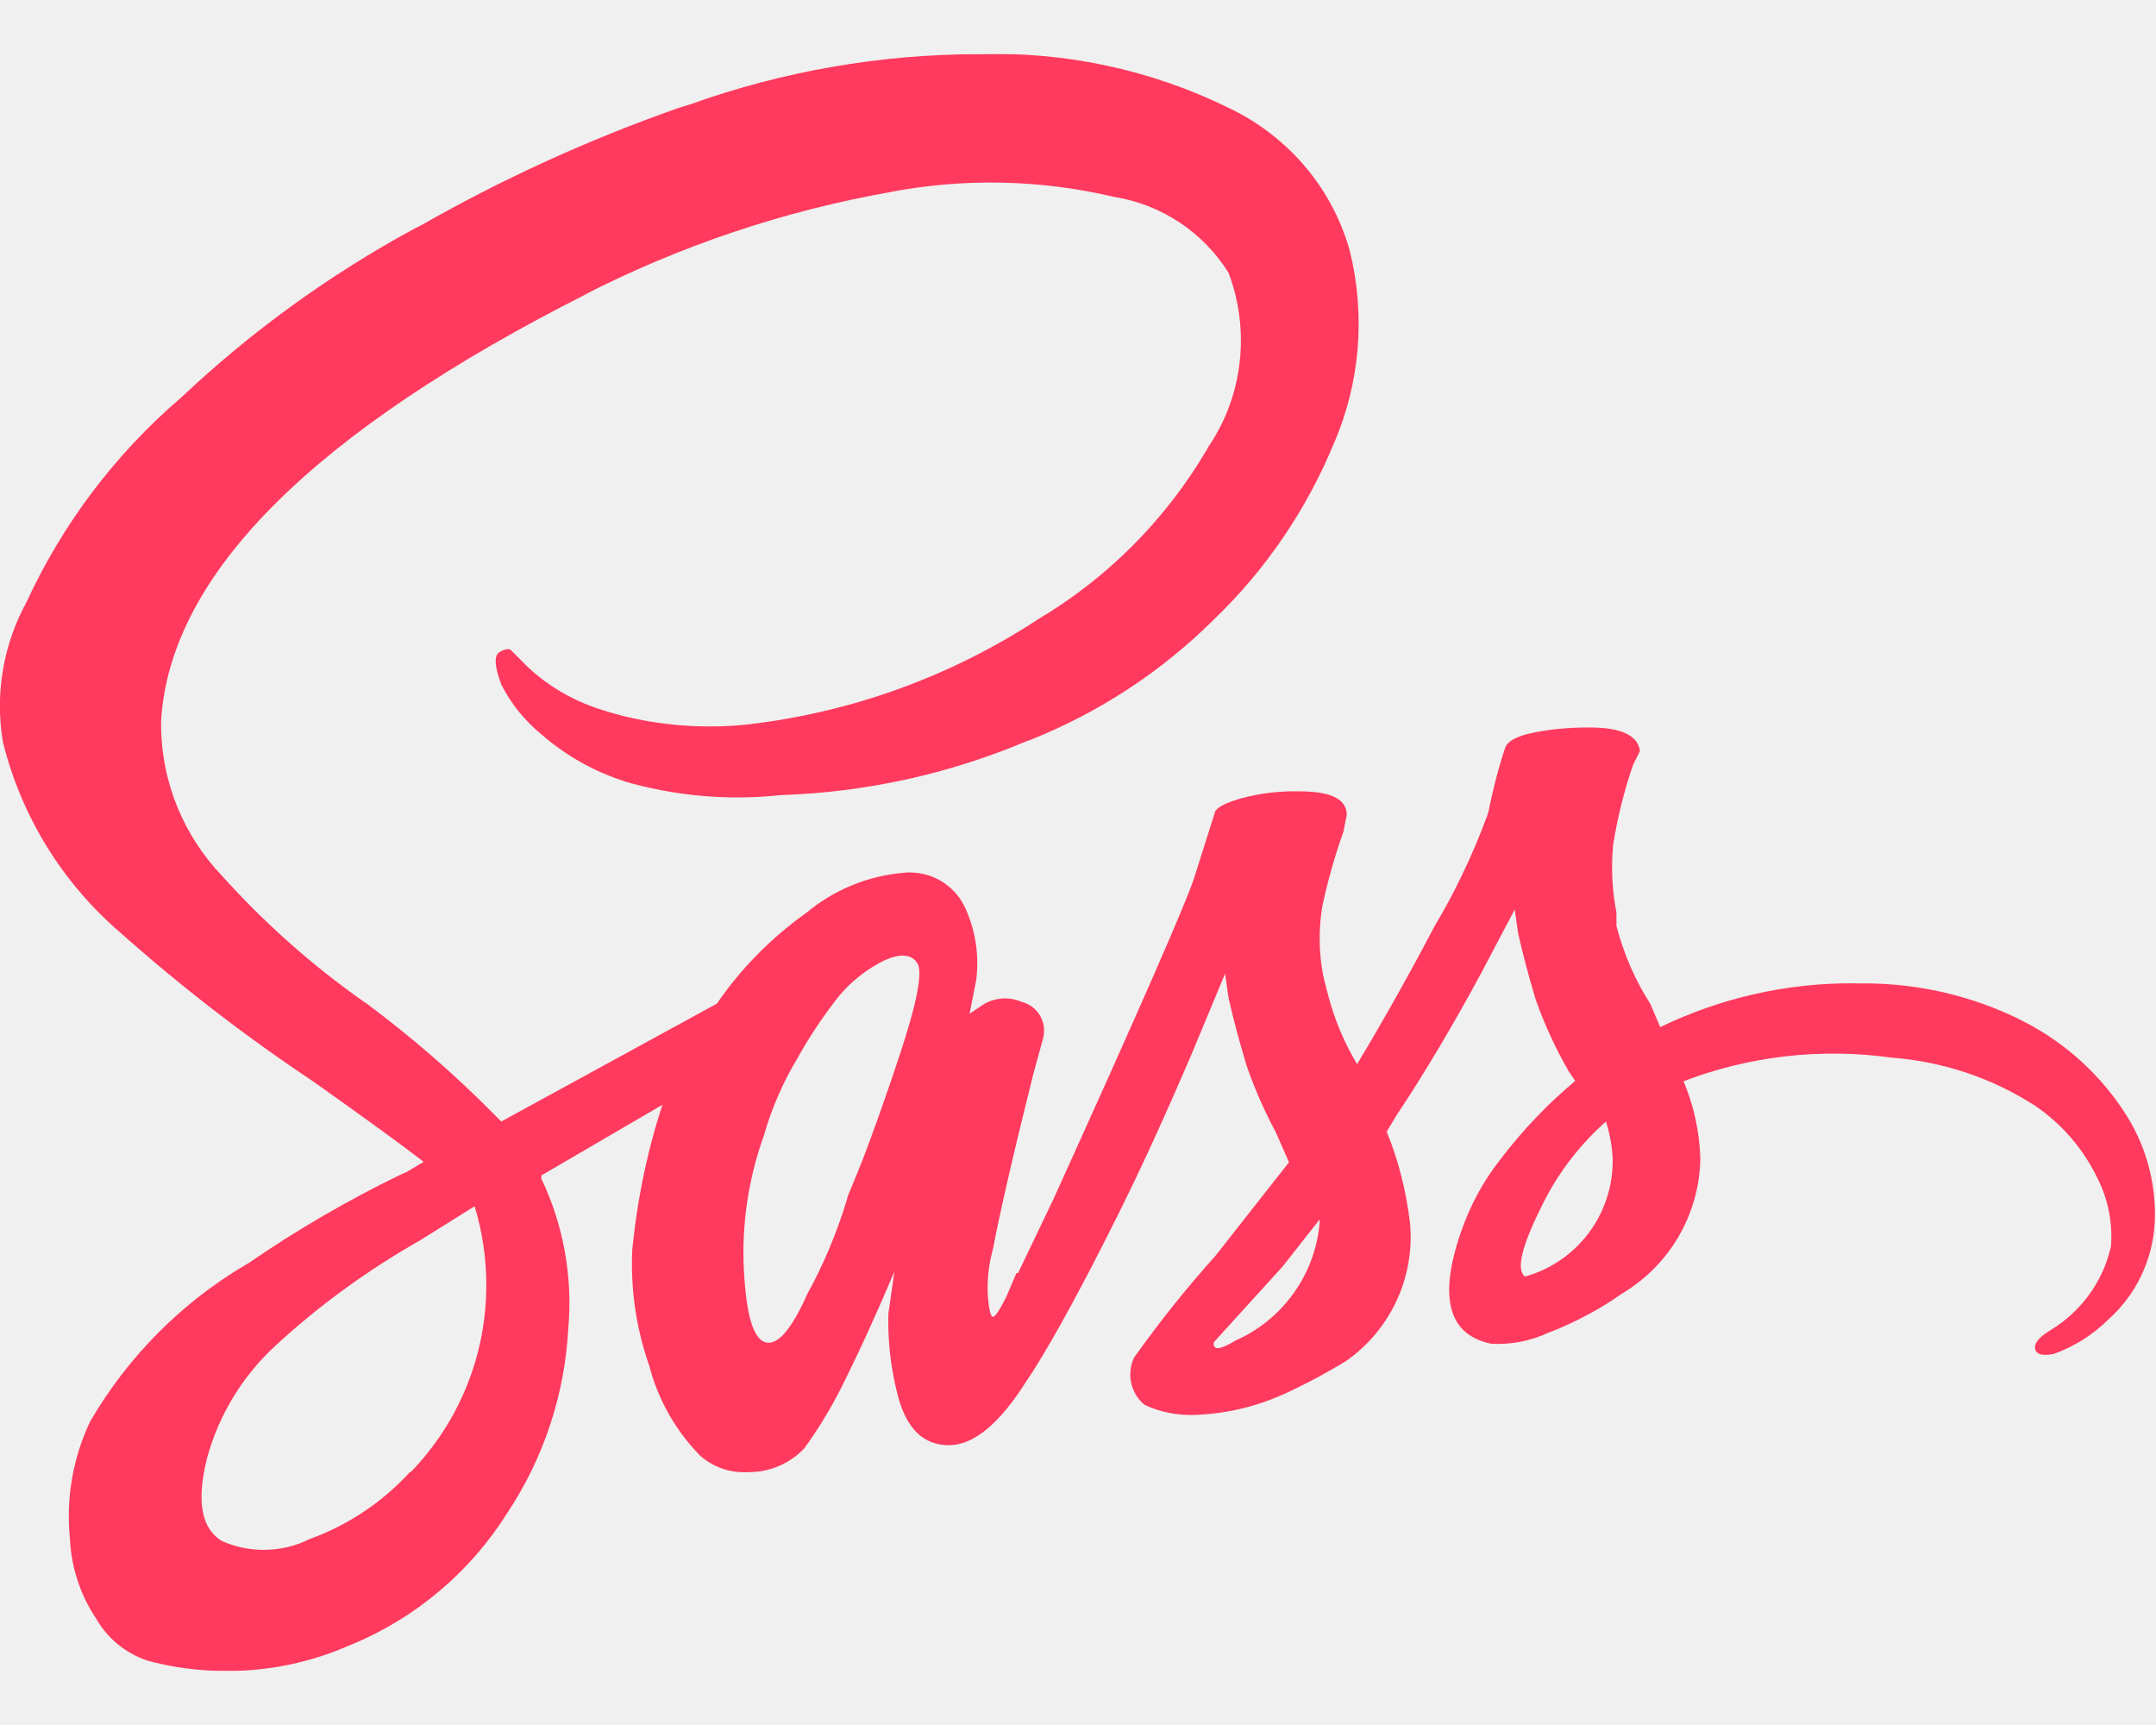
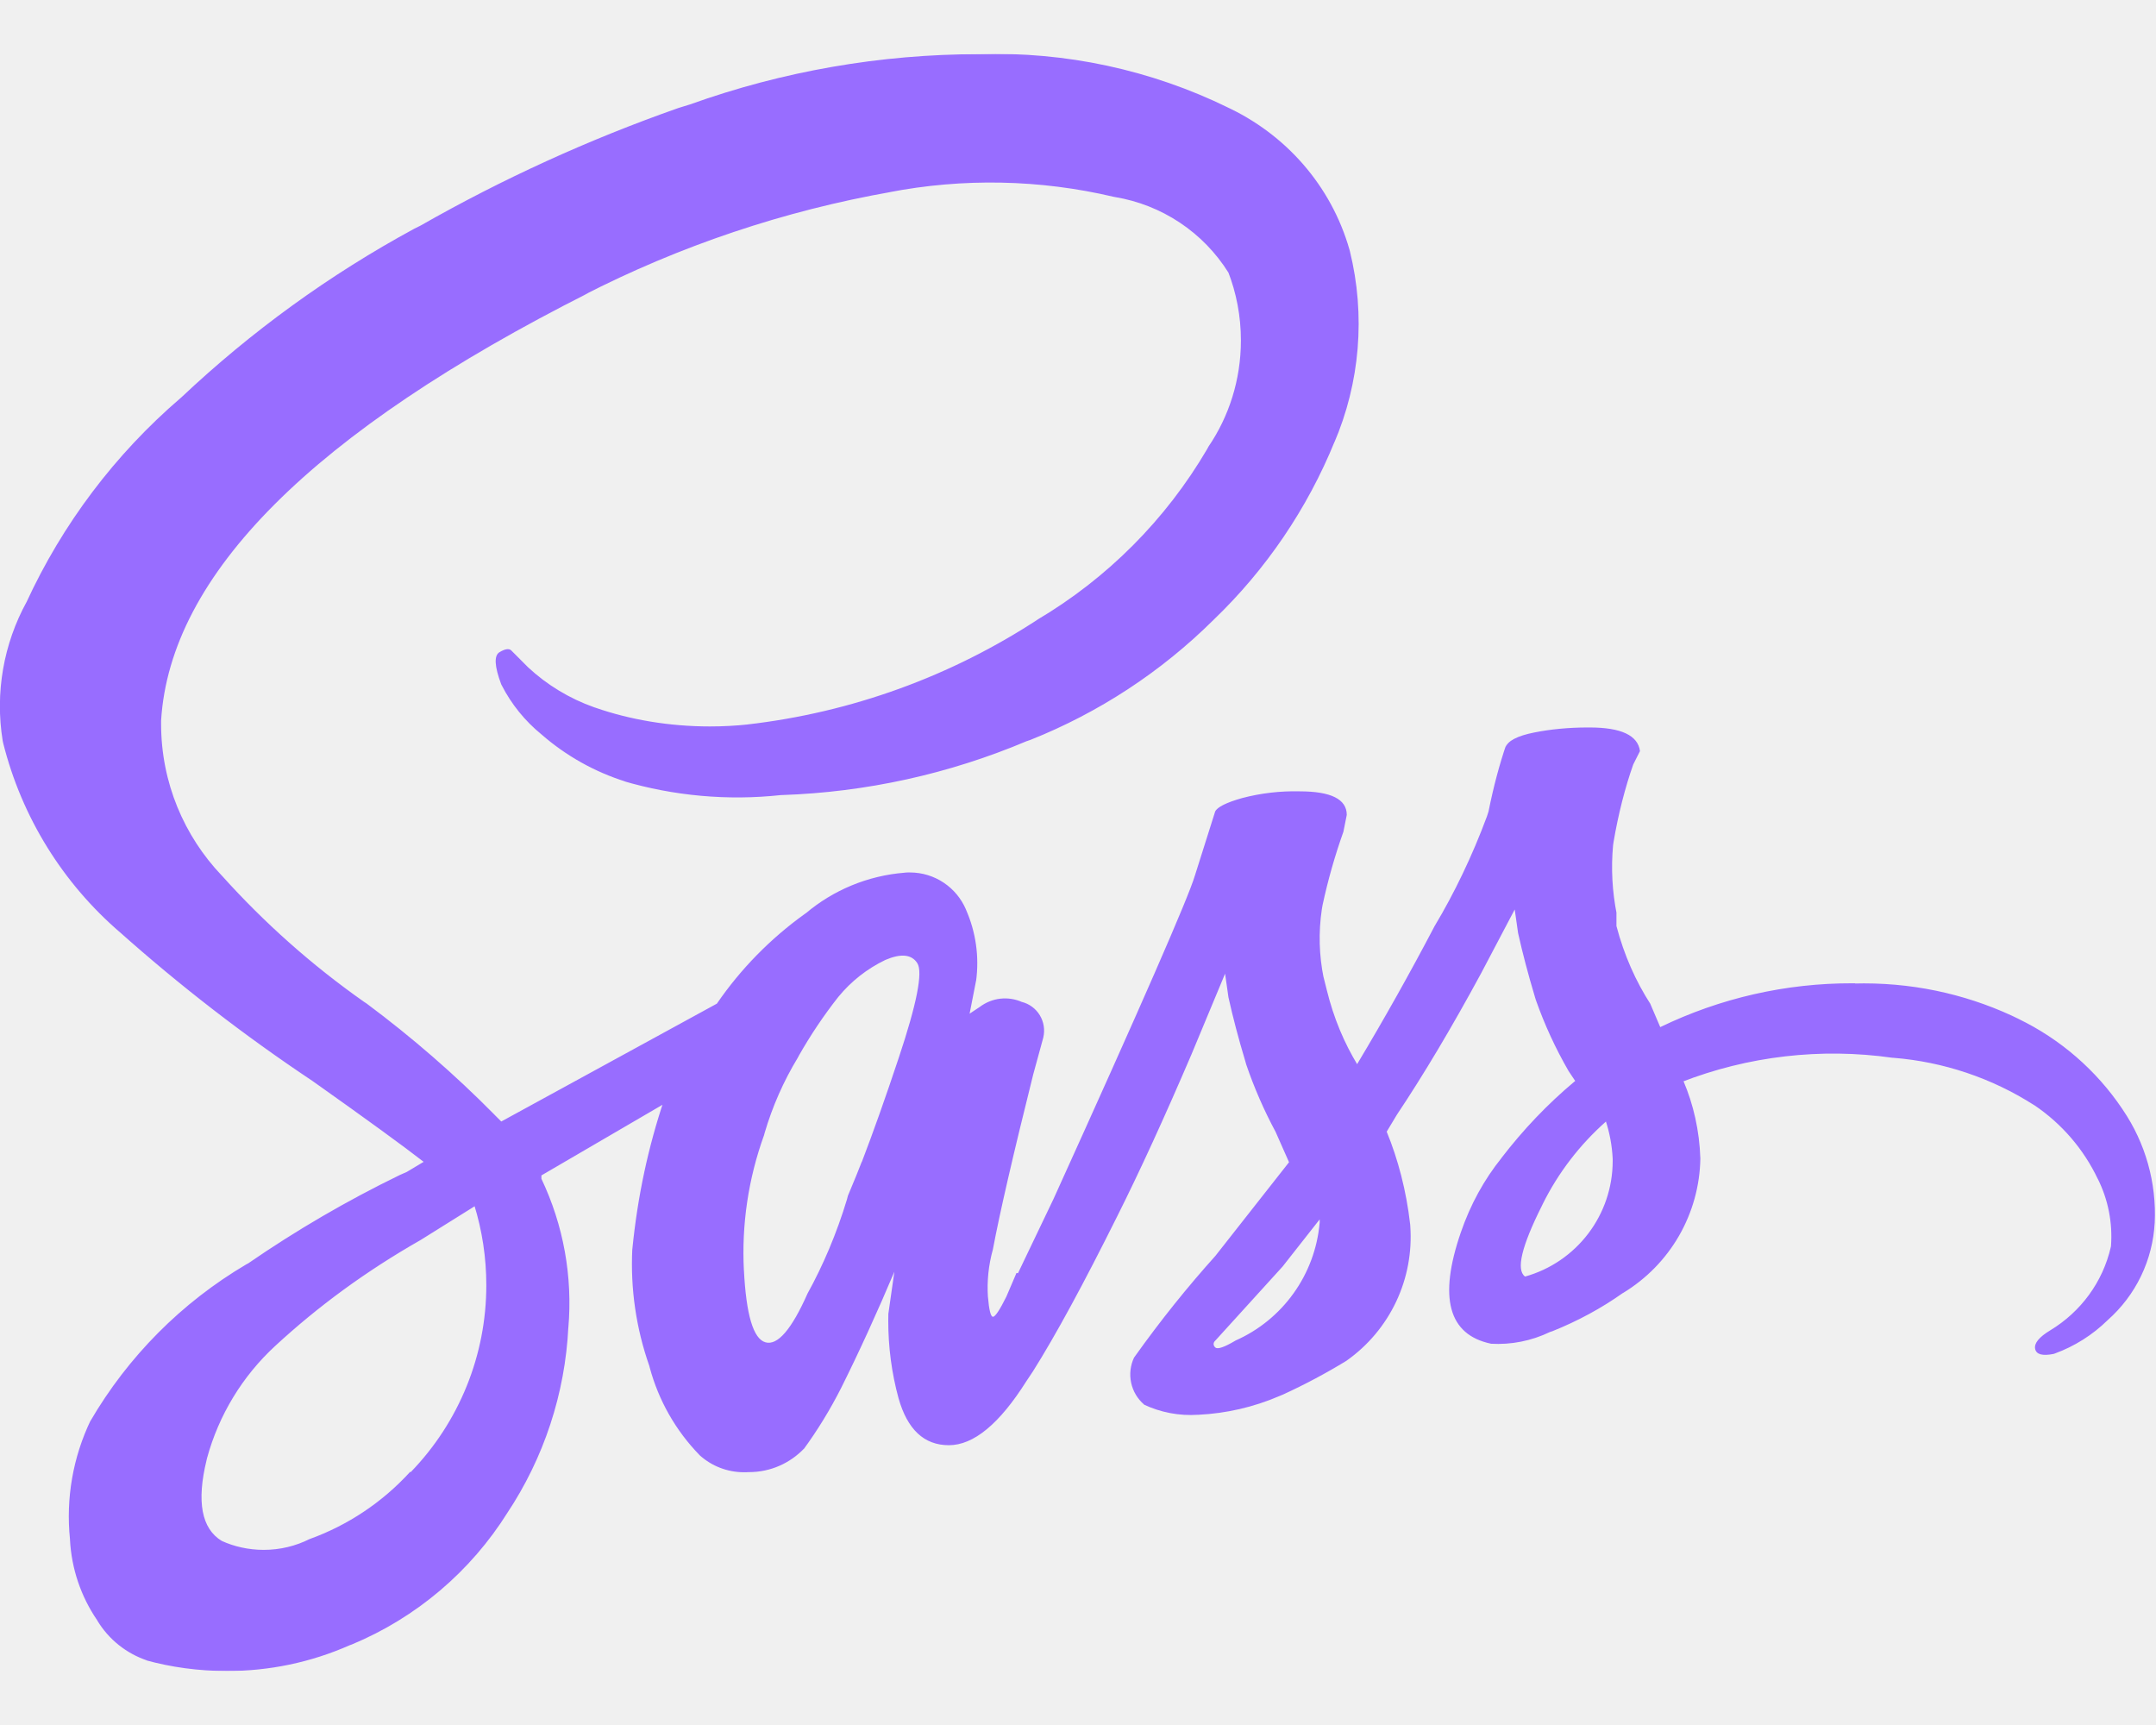
<svg xmlns="http://www.w3.org/2000/svg" width="50" height="40" viewBox="0 0 50 40" fill="none">
  <mask id="mask0_1027_88" style="mask-type:luminance" maskUnits="userSpaceOnUse" x="0" y="1" width="50" height="38">
    <path d="M50 1.25H0V38.75H50V1.25Z" fill="white" />
  </mask>
  <g mask="url(#mask0_1027_88)">
-     <path d="M43.02 22.806L43.227 22.803C44.53 22.803 45.763 23.106 46.856 23.647L46.808 23.625C47.781 24.095 48.612 24.815 49.216 25.711L49.23 25.733C49.755 26.504 50.015 27.425 49.97 28.358V28.348C49.948 28.779 49.84 29.201 49.653 29.59C49.466 29.978 49.203 30.325 48.88 30.611L48.877 30.614C48.528 30.956 48.109 31.22 47.65 31.387L47.627 31.395C47.366 31.447 47.223 31.408 47.197 31.278C47.171 31.148 47.288 31.005 47.548 30.848C48.255 30.42 48.766 29.73 48.952 28.916L48.956 28.895C48.997 28.352 48.889 27.809 48.644 27.323L48.651 27.34C48.324 26.65 47.816 26.059 47.183 25.631L47.167 25.622C46.188 24.997 45.07 24.622 43.913 24.529L43.888 24.528C42.229 24.292 40.538 24.488 38.978 25.098L39.044 25.075C39.27 25.605 39.413 26.219 39.433 26.862V26.87C39.422 27.497 39.251 28.111 38.939 28.655C38.626 29.199 38.18 29.654 37.644 29.98L37.627 29.989C37.142 30.333 36.589 30.634 36 30.869L35.945 30.887C35.518 31.093 35.045 31.187 34.572 31.159H34.58C33.591 30.952 33.357 30.093 33.877 28.581C34.103 27.923 34.42 27.353 34.822 26.851L34.812 26.862C35.327 26.191 35.891 25.601 36.514 25.079L36.531 25.066L36.378 24.837C36.075 24.313 35.821 23.762 35.619 23.191L35.597 23.119C35.441 22.598 35.31 22.104 35.206 21.636L35.128 21.089L34.347 22.572C33.67 23.822 33.019 24.915 32.394 25.851L32.159 26.242C32.422 26.88 32.616 27.619 32.703 28.39L32.706 28.43C32.749 29.032 32.637 29.636 32.379 30.182C32.121 30.728 31.727 31.199 31.234 31.548L31.223 31.556C30.75 31.845 30.259 32.106 29.755 32.337L29.661 32.376C29.071 32.629 28.441 32.774 27.8 32.806H27.786C27.35 32.836 26.914 32.753 26.52 32.566L26.536 32.572C26.381 32.44 26.274 32.261 26.232 32.062C26.19 31.863 26.215 31.656 26.303 31.473L26.3 31.48C26.925 30.603 27.541 29.84 28.195 29.112L28.175 29.136L29.894 26.95L29.583 26.247C29.313 25.745 29.085 25.222 28.901 24.683L28.88 24.608C28.723 24.087 28.593 23.593 28.489 23.125L28.411 22.578L27.63 24.453C27.006 25.91 26.433 27.16 25.911 28.201C25.133 29.764 24.482 30.962 23.958 31.795L23.802 32.029C23.178 33.018 22.579 33.512 22.005 33.512C21.431 33.512 21.042 33.148 20.837 32.419C20.678 31.834 20.599 31.232 20.6 30.626L20.602 30.458V30.465L20.758 29.372V29.45C20.341 30.438 19.924 31.349 19.508 32.183C19.254 32.684 18.96 33.165 18.628 33.619L18.648 33.589C18.326 33.926 17.873 34.136 17.372 34.136H17.359C17.326 34.139 17.289 34.139 17.252 34.139C16.872 34.139 16.506 33.998 16.225 33.744L16.227 33.745C15.672 33.176 15.273 32.475 15.067 31.708L15.059 31.675C14.752 30.803 14.618 29.881 14.664 28.958V28.973C14.787 27.73 15.036 26.59 15.4 25.505L15.367 25.616L12.556 27.256V27.334C13.069 28.412 13.284 29.607 13.18 30.795L13.181 30.77C13.106 32.315 12.613 33.811 11.755 35.098L11.775 35.067C10.917 36.439 9.654 37.511 8.159 38.133L8.108 38.151C7.21 38.548 6.238 38.751 5.256 38.748C4.603 38.748 3.969 38.661 3.369 38.495L3.419 38.506C2.934 38.345 2.522 38.017 2.258 37.58L2.253 37.57C1.875 37.017 1.657 36.37 1.623 35.701V35.692C1.525 34.744 1.692 33.787 2.106 32.928L2.092 32.959C2.967 31.456 4.213 30.203 5.711 29.319L5.758 29.294C6.875 28.525 8.049 27.841 9.269 27.248L9.434 27.175L9.825 26.941C9.356 26.576 8.497 25.951 7.247 25.066C5.67 24.015 4.17 22.856 2.756 21.595L2.795 21.63C1.456 20.482 0.505 18.947 0.075 17.236L0.062 17.176C-0.117 16.068 0.08 14.931 0.622 13.948L0.609 13.975C1.446 12.155 2.665 10.538 4.184 9.233L4.203 9.217C5.829 7.683 7.647 6.366 9.612 5.301L9.748 5.234C11.656 4.146 13.659 3.233 15.731 2.505L15.997 2.423C18.151 1.651 20.421 1.256 22.709 1.256H22.712C24.709 1.193 26.691 1.619 28.486 2.497L28.414 2.464C29.82 3.105 30.873 4.311 31.295 5.786L31.305 5.823C31.671 7.31 31.542 8.875 30.936 10.281L30.953 10.236C30.318 11.796 29.361 13.205 28.145 14.372L28.141 14.376C26.927 15.58 25.482 16.526 23.894 17.158L23.808 17.187C22.009 17.947 20.087 18.37 18.136 18.436L18.106 18.437C16.877 18.57 15.633 18.458 14.447 18.109L14.514 18.126C13.792 17.9 13.125 17.526 12.555 17.028L12.561 17.033C12.175 16.719 11.859 16.329 11.633 15.886L11.623 15.866C11.467 15.449 11.454 15.201 11.584 15.123C11.715 15.045 11.806 15.032 11.858 15.084L12.248 15.475C12.684 15.88 13.205 16.198 13.78 16.401L13.811 16.411C14.601 16.686 15.514 16.845 16.462 16.845C16.767 16.845 17.067 16.829 17.363 16.797L17.326 16.8C19.746 16.523 22.067 15.681 24.102 14.342L24.044 14.378C25.678 13.413 27.039 12.047 27.998 10.409L28.026 10.356C28.497 9.665 28.778 8.812 28.778 7.894C28.778 7.33 28.672 6.789 28.478 6.292L28.489 6.322C28.2 5.86 27.815 5.464 27.361 5.162C26.907 4.86 26.394 4.658 25.856 4.569L25.834 4.565C24.117 4.16 22.334 4.125 20.602 4.461L20.68 4.448C18.184 4.887 15.768 5.699 13.514 6.856L13.656 6.789C7.252 10.018 3.945 13.325 3.736 16.709V16.786C3.736 18.15 4.272 19.389 5.145 20.305L5.144 20.303C6.129 21.4 7.235 22.382 8.441 23.23L8.502 23.27C9.554 24.053 10.545 24.914 11.467 25.847L11.469 25.85L11.625 26.006L16.625 23.273C17.18 22.465 17.872 21.76 18.669 21.189L18.694 21.172C19.319 20.647 20.113 20.305 20.983 20.236L20.997 20.234C21.028 20.231 21.064 20.231 21.102 20.231C21.684 20.231 22.184 20.583 22.4 21.086L22.403 21.095C22.632 21.615 22.713 22.188 22.636 22.751L22.637 22.736L22.486 23.506L22.72 23.35C22.859 23.245 23.023 23.178 23.196 23.158C23.369 23.138 23.544 23.165 23.703 23.236L23.697 23.233C23.872 23.277 24.022 23.389 24.115 23.543C24.208 23.698 24.237 23.882 24.195 24.058L24.197 24.053L23.962 24.912C23.494 26.786 23.182 28.14 23.026 28.973C22.926 29.331 22.887 29.704 22.911 30.075V30.066C22.937 30.378 22.976 30.534 23.028 30.534C23.08 30.534 23.184 30.378 23.339 30.066L23.573 29.519C23.625 29.519 23.625 29.545 23.573 29.597L24.433 27.8C26.464 23.323 27.557 20.823 27.712 20.3L28.181 18.817C28.233 18.713 28.442 18.609 28.806 18.506C29.242 18.391 29.693 18.339 30.144 18.35H30.139C30.868 18.35 31.233 18.532 31.233 18.897L31.155 19.287C30.957 19.843 30.796 20.41 30.672 20.986L30.655 21.084C30.576 21.613 30.59 22.152 30.697 22.676L30.692 22.647L30.77 22.958C30.93 23.609 31.172 24.181 31.489 24.703L31.473 24.676C32.097 23.636 32.696 22.569 33.27 21.475C33.723 20.72 34.145 19.845 34.484 18.93L34.52 18.82C34.638 18.231 34.772 17.734 34.936 17.25L34.911 17.337C34.963 17.181 35.185 17.064 35.578 16.986C35.95 16.911 36.377 16.869 36.812 16.869H36.869H36.866C37.595 16.869 37.984 17.051 38.033 17.416L37.877 17.726C37.691 18.251 37.528 18.883 37.419 19.531L37.409 19.601C37.36 20.135 37.389 20.673 37.494 21.198L37.487 21.162V21.473C37.667 22.154 37.934 22.753 38.284 23.295L38.269 23.27L38.503 23.817C39.894 23.144 41.419 22.796 42.964 22.801H43.025H43.022L43.02 22.806ZM9.522 34.139C10.65 32.976 11.28 31.419 11.278 29.798C11.278 29.164 11.183 28.533 10.994 27.928L11.006 27.972L9.756 28.753C8.481 29.48 7.378 30.291 6.38 31.212L6.392 31.201C5.625 31.905 5.073 32.812 4.8 33.817L4.791 33.856C4.556 34.82 4.673 35.445 5.142 35.731C5.428 35.862 5.764 35.939 6.116 35.939C6.5 35.939 6.864 35.848 7.184 35.686L7.17 35.692C8.065 35.371 8.868 34.835 9.509 34.133L9.514 34.128L9.522 34.139ZM19.986 26.945C20.246 26.268 20.533 25.461 20.845 24.523C21.262 23.273 21.405 22.545 21.275 22.337C21.145 22.13 20.897 22.104 20.533 22.259C20.112 22.461 19.74 22.753 19.444 23.114L19.439 23.12C19.102 23.548 18.799 24 18.53 24.473L18.502 24.526C18.171 25.072 17.913 25.658 17.733 26.27L17.719 26.323C17.355 27.329 17.196 28.397 17.252 29.465V29.447C17.304 30.487 17.47 31.047 17.752 31.126C18.033 31.206 18.358 30.828 18.728 29.994C19.086 29.348 19.405 28.598 19.642 27.812L19.664 27.728C19.819 27.359 19.925 27.098 19.983 26.945H19.986ZM28.651 31.086C29.19 30.848 29.655 30.47 29.998 29.991C30.341 29.513 30.55 28.952 30.603 28.366L30.605 28.353V28.275L29.745 29.369L28.184 31.087C28.172 31.097 28.163 31.108 28.156 31.122C28.149 31.136 28.145 31.15 28.145 31.166C28.145 31.197 28.161 31.225 28.183 31.244C28.233 31.295 28.389 31.242 28.651 31.087V31.086ZM35.369 29.601C35.952 29.438 36.467 29.087 36.833 28.605C37.2 28.122 37.399 27.533 37.4 26.926V26.866V26.869C37.384 26.556 37.328 26.262 37.236 25.984L37.242 26.008C36.634 26.548 36.136 27.195 35.775 27.925L35.758 27.961C35.288 28.897 35.157 29.443 35.364 29.598L35.369 29.601Z" fill="#FF3A5E" />
+     <path d="M43.02 22.806L43.227 22.803C44.53 22.803 45.763 23.106 46.856 23.647L46.808 23.625C47.781 24.095 48.612 24.815 49.216 25.711L49.23 25.733C49.755 26.504 50.015 27.425 49.97 28.358V28.348C49.948 28.779 49.84 29.201 49.653 29.59C49.466 29.978 49.203 30.325 48.88 30.611L48.877 30.614C48.528 30.956 48.109 31.22 47.65 31.387L47.627 31.395C47.366 31.447 47.223 31.408 47.197 31.278C47.171 31.148 47.288 31.005 47.548 30.848C48.255 30.42 48.766 29.73 48.952 28.916L48.956 28.895C48.997 28.352 48.889 27.809 48.644 27.323L48.651 27.34C48.324 26.65 47.816 26.059 47.183 25.631L47.167 25.622C46.188 24.997 45.07 24.622 43.913 24.529L43.888 24.528C42.229 24.292 40.538 24.488 38.978 25.098L39.044 25.075C39.27 25.605 39.413 26.219 39.433 26.862V26.87C39.422 27.497 39.251 28.111 38.939 28.655C38.626 29.199 38.18 29.654 37.644 29.98L37.627 29.989C37.142 30.333 36.589 30.634 36 30.869L35.945 30.887C35.518 31.093 35.045 31.187 34.572 31.159H34.58C33.591 30.952 33.357 30.093 33.877 28.581C34.103 27.923 34.42 27.353 34.822 26.851L34.812 26.862C35.327 26.191 35.891 25.601 36.514 25.079L36.531 25.066L36.378 24.837C36.075 24.313 35.821 23.762 35.619 23.191L35.597 23.119C35.441 22.598 35.31 22.104 35.206 21.636L35.128 21.089L34.347 22.572C33.67 23.822 33.019 24.915 32.394 25.851L32.159 26.242C32.422 26.88 32.616 27.619 32.703 28.39L32.706 28.43C32.749 29.032 32.637 29.636 32.379 30.182C32.121 30.728 31.727 31.199 31.234 31.548L31.223 31.556C30.75 31.845 30.259 32.106 29.755 32.337L29.661 32.376C29.071 32.629 28.441 32.774 27.8 32.806H27.786C27.35 32.836 26.914 32.753 26.52 32.566L26.536 32.572C26.381 32.44 26.274 32.261 26.232 32.062C26.19 31.863 26.215 31.656 26.303 31.473L26.3 31.48C26.925 30.603 27.541 29.84 28.195 29.112L28.175 29.136L29.894 26.95L29.583 26.247C29.313 25.745 29.085 25.222 28.901 24.683L28.88 24.608C28.723 24.087 28.593 23.593 28.489 23.125L28.411 22.578L27.63 24.453C27.006 25.91 26.433 27.16 25.911 28.201C25.133 29.764 24.482 30.962 23.958 31.795L23.802 32.029C23.178 33.018 22.579 33.512 22.005 33.512C21.431 33.512 21.042 33.148 20.837 32.419C20.678 31.834 20.599 31.232 20.6 30.626L20.602 30.458V30.465L20.758 29.372V29.45C20.341 30.438 19.924 31.349 19.508 32.183C19.254 32.684 18.96 33.165 18.628 33.619L18.648 33.589C18.326 33.926 17.873 34.136 17.372 34.136H17.359C17.326 34.139 17.289 34.139 17.252 34.139C16.872 34.139 16.506 33.998 16.225 33.744L16.227 33.745C15.672 33.176 15.273 32.475 15.067 31.708L15.059 31.675C14.752 30.803 14.618 29.881 14.664 28.958V28.973C14.787 27.73 15.036 26.59 15.4 25.505L15.367 25.616L12.556 27.256V27.334C13.069 28.412 13.284 29.607 13.18 30.795L13.181 30.77C13.106 32.315 12.613 33.811 11.755 35.098L11.775 35.067C10.917 36.439 9.654 37.511 8.159 38.133L8.108 38.151C7.21 38.548 6.238 38.751 5.256 38.748C4.603 38.748 3.969 38.661 3.369 38.495L3.419 38.506C2.934 38.345 2.522 38.017 2.258 37.58L2.253 37.57C1.875 37.017 1.657 36.37 1.623 35.701V35.692C1.525 34.744 1.692 33.787 2.106 32.928L2.092 32.959C2.967 31.456 4.213 30.203 5.711 29.319L5.758 29.294C6.875 28.525 8.049 27.841 9.269 27.248L9.434 27.175L9.825 26.941C9.356 26.576 8.497 25.951 7.247 25.066C5.67 24.015 4.17 22.856 2.756 21.595L2.795 21.63C1.456 20.482 0.505 18.947 0.075 17.236L0.062 17.176C-0.117 16.068 0.08 14.931 0.622 13.948L0.609 13.975C1.446 12.155 2.665 10.538 4.184 9.233L4.203 9.217C5.829 7.683 7.647 6.366 9.612 5.301L9.748 5.234C11.656 4.146 13.659 3.233 15.731 2.505L15.997 2.423C18.151 1.651 20.421 1.256 22.709 1.256H22.712C24.709 1.193 26.691 1.619 28.486 2.497L28.414 2.464C29.82 3.105 30.873 4.311 31.295 5.786L31.305 5.823C31.671 7.31 31.542 8.875 30.936 10.281L30.953 10.236C30.318 11.796 29.361 13.205 28.145 14.372L28.141 14.376C26.927 15.58 25.482 16.526 23.894 17.158L23.808 17.187C22.009 17.947 20.087 18.37 18.136 18.436L18.106 18.437C16.877 18.57 15.633 18.458 14.447 18.109L14.514 18.126C13.792 17.9 13.125 17.526 12.555 17.028L12.561 17.033C12.175 16.719 11.859 16.329 11.633 15.886L11.623 15.866C11.467 15.449 11.454 15.201 11.584 15.123C11.715 15.045 11.806 15.032 11.858 15.084L12.248 15.475C12.684 15.88 13.205 16.198 13.78 16.401L13.811 16.411C14.601 16.686 15.514 16.845 16.462 16.845C16.767 16.845 17.067 16.829 17.363 16.797L17.326 16.8C19.746 16.523 22.067 15.681 24.102 14.342L24.044 14.378C25.678 13.413 27.039 12.047 27.998 10.409L28.026 10.356C28.497 9.665 28.778 8.812 28.778 7.894C28.778 7.33 28.672 6.789 28.478 6.292L28.489 6.322C28.2 5.86 27.815 5.464 27.361 5.162C26.907 4.86 26.394 4.658 25.856 4.569L25.834 4.565C24.117 4.16 22.334 4.125 20.602 4.461L20.68 4.448C18.184 4.887 15.768 5.699 13.514 6.856L13.656 6.789C7.252 10.018 3.945 13.325 3.736 16.709V16.786C3.736 18.15 4.272 19.389 5.145 20.305L5.144 20.303C6.129 21.4 7.235 22.382 8.441 23.23L8.502 23.27C9.554 24.053 10.545 24.914 11.467 25.847L11.469 25.85L11.625 26.006L16.625 23.273C17.18 22.465 17.872 21.76 18.669 21.189L18.694 21.172C19.319 20.647 20.113 20.305 20.983 20.236L20.997 20.234C21.028 20.231 21.064 20.231 21.102 20.231C21.684 20.231 22.184 20.583 22.4 21.086L22.403 21.095C22.632 21.615 22.713 22.188 22.636 22.751L22.637 22.736L22.486 23.506L22.72 23.35C22.859 23.245 23.023 23.178 23.196 23.158C23.369 23.138 23.544 23.165 23.703 23.236L23.697 23.233C23.872 23.277 24.022 23.389 24.115 23.543C24.208 23.698 24.237 23.882 24.195 24.058L24.197 24.053L23.962 24.912C23.494 26.786 23.182 28.14 23.026 28.973C22.926 29.331 22.887 29.704 22.911 30.075V30.066C22.937 30.378 22.976 30.534 23.028 30.534C23.08 30.534 23.184 30.378 23.339 30.066L23.573 29.519C23.625 29.519 23.625 29.545 23.573 29.597L24.433 27.8C26.464 23.323 27.557 20.823 27.712 20.3L28.181 18.817C28.233 18.713 28.442 18.609 28.806 18.506C29.242 18.391 29.693 18.339 30.144 18.35H30.139C30.868 18.35 31.233 18.532 31.233 18.897L31.155 19.287C30.957 19.843 30.796 20.41 30.672 20.986L30.655 21.084C30.576 21.613 30.59 22.152 30.697 22.676L30.692 22.647L30.77 22.958C30.93 23.609 31.172 24.181 31.489 24.703L31.473 24.676C32.097 23.636 32.696 22.569 33.27 21.475C33.723 20.72 34.145 19.845 34.484 18.93L34.52 18.82C34.638 18.231 34.772 17.734 34.936 17.25L34.911 17.337C34.963 17.181 35.185 17.064 35.578 16.986C35.95 16.911 36.377 16.869 36.812 16.869H36.869H36.866C37.595 16.869 37.984 17.051 38.033 17.416L37.877 17.726C37.691 18.251 37.528 18.883 37.419 19.531L37.409 19.601C37.36 20.135 37.389 20.673 37.494 21.198L37.487 21.162V21.473C37.667 22.154 37.934 22.753 38.284 23.295L38.269 23.27L38.503 23.817C39.894 23.144 41.419 22.796 42.964 22.801H43.025H43.022L43.02 22.806ZM9.522 34.139C10.65 32.976 11.28 31.419 11.278 29.798C11.278 29.164 11.183 28.533 10.994 27.928L11.006 27.972L9.756 28.753C8.481 29.48 7.378 30.291 6.38 31.212L6.392 31.201C5.625 31.905 5.073 32.812 4.8 33.817L4.791 33.856C4.556 34.82 4.673 35.445 5.142 35.731C5.428 35.862 5.764 35.939 6.116 35.939C6.5 35.939 6.864 35.848 7.184 35.686L7.17 35.692C8.065 35.371 8.868 34.835 9.509 34.133L9.514 34.128L9.522 34.139ZM19.986 26.945C20.246 26.268 20.533 25.461 20.845 24.523C21.262 23.273 21.405 22.545 21.275 22.337C21.145 22.13 20.897 22.104 20.533 22.259C20.112 22.461 19.74 22.753 19.444 23.114L19.439 23.12C19.102 23.548 18.799 24 18.53 24.473L18.502 24.526C18.171 25.072 17.913 25.658 17.733 26.27L17.719 26.323C17.355 27.329 17.196 28.397 17.252 29.465V29.447C17.304 30.487 17.47 31.047 17.752 31.126C18.033 31.206 18.358 30.828 18.728 29.994C19.086 29.348 19.405 28.598 19.642 27.812L19.664 27.728C19.819 27.359 19.925 27.098 19.983 26.945H19.986ZM28.651 31.086C29.19 30.848 29.655 30.47 29.998 29.991C30.341 29.513 30.55 28.952 30.603 28.366L30.605 28.353V28.275L29.745 29.369L28.184 31.087C28.172 31.097 28.163 31.108 28.156 31.122C28.149 31.136 28.145 31.15 28.145 31.166C28.145 31.197 28.161 31.225 28.183 31.244C28.233 31.295 28.389 31.242 28.651 31.087V31.086ZM35.369 29.601C35.952 29.438 36.467 29.087 36.833 28.605C37.2 28.122 37.399 27.533 37.4 26.926V26.866V26.869C37.384 26.556 37.328 26.262 37.236 25.984L37.242 26.008C36.634 26.548 36.136 27.195 35.775 27.925L35.758 27.961C35.288 28.897 35.157 29.443 35.364 29.598L35.369 29.601Z" fill="#986DFF" />
  </g>
</svg>
